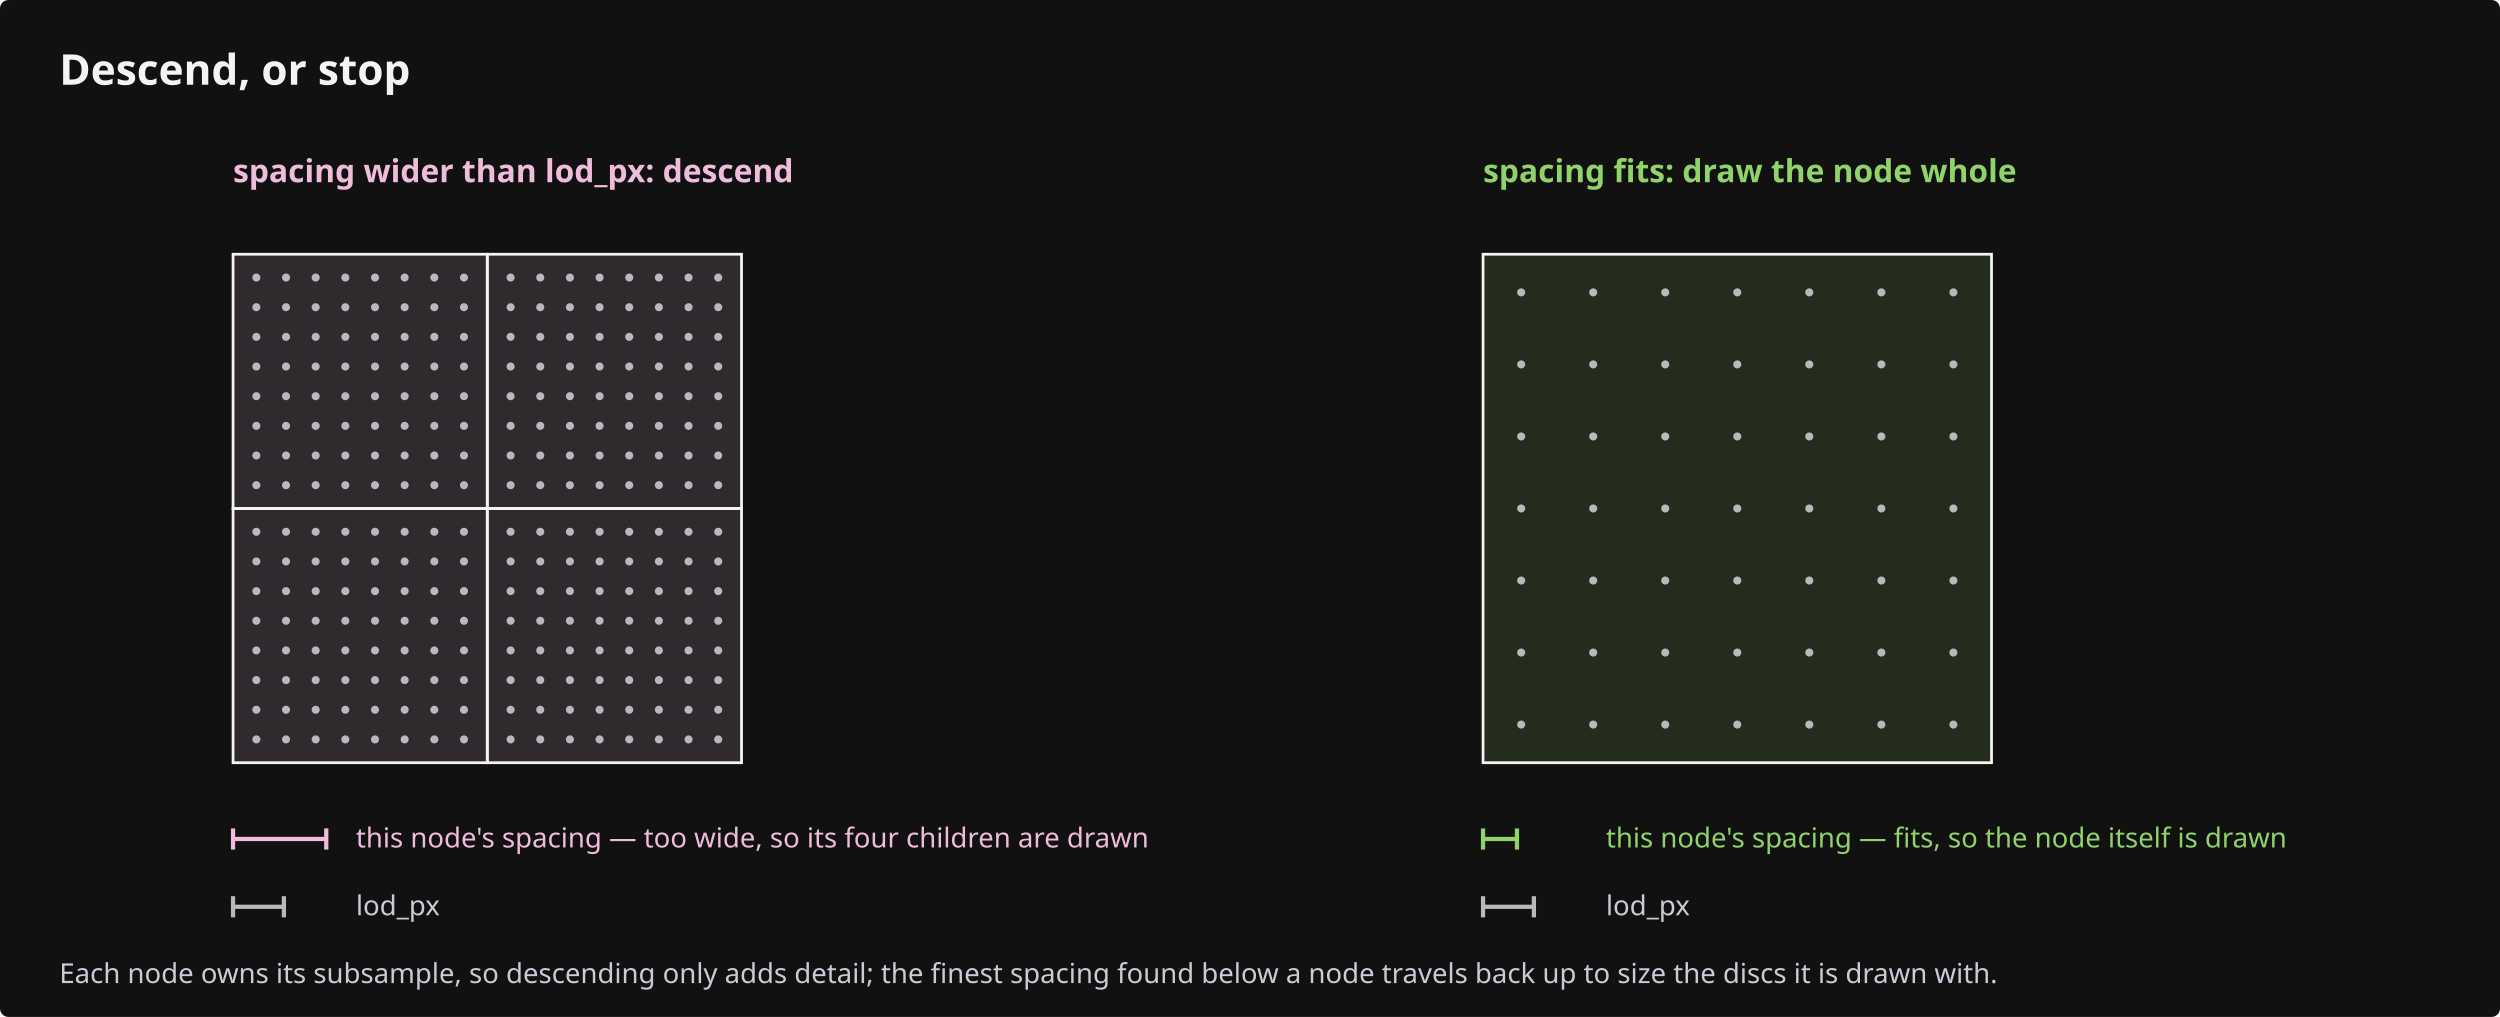
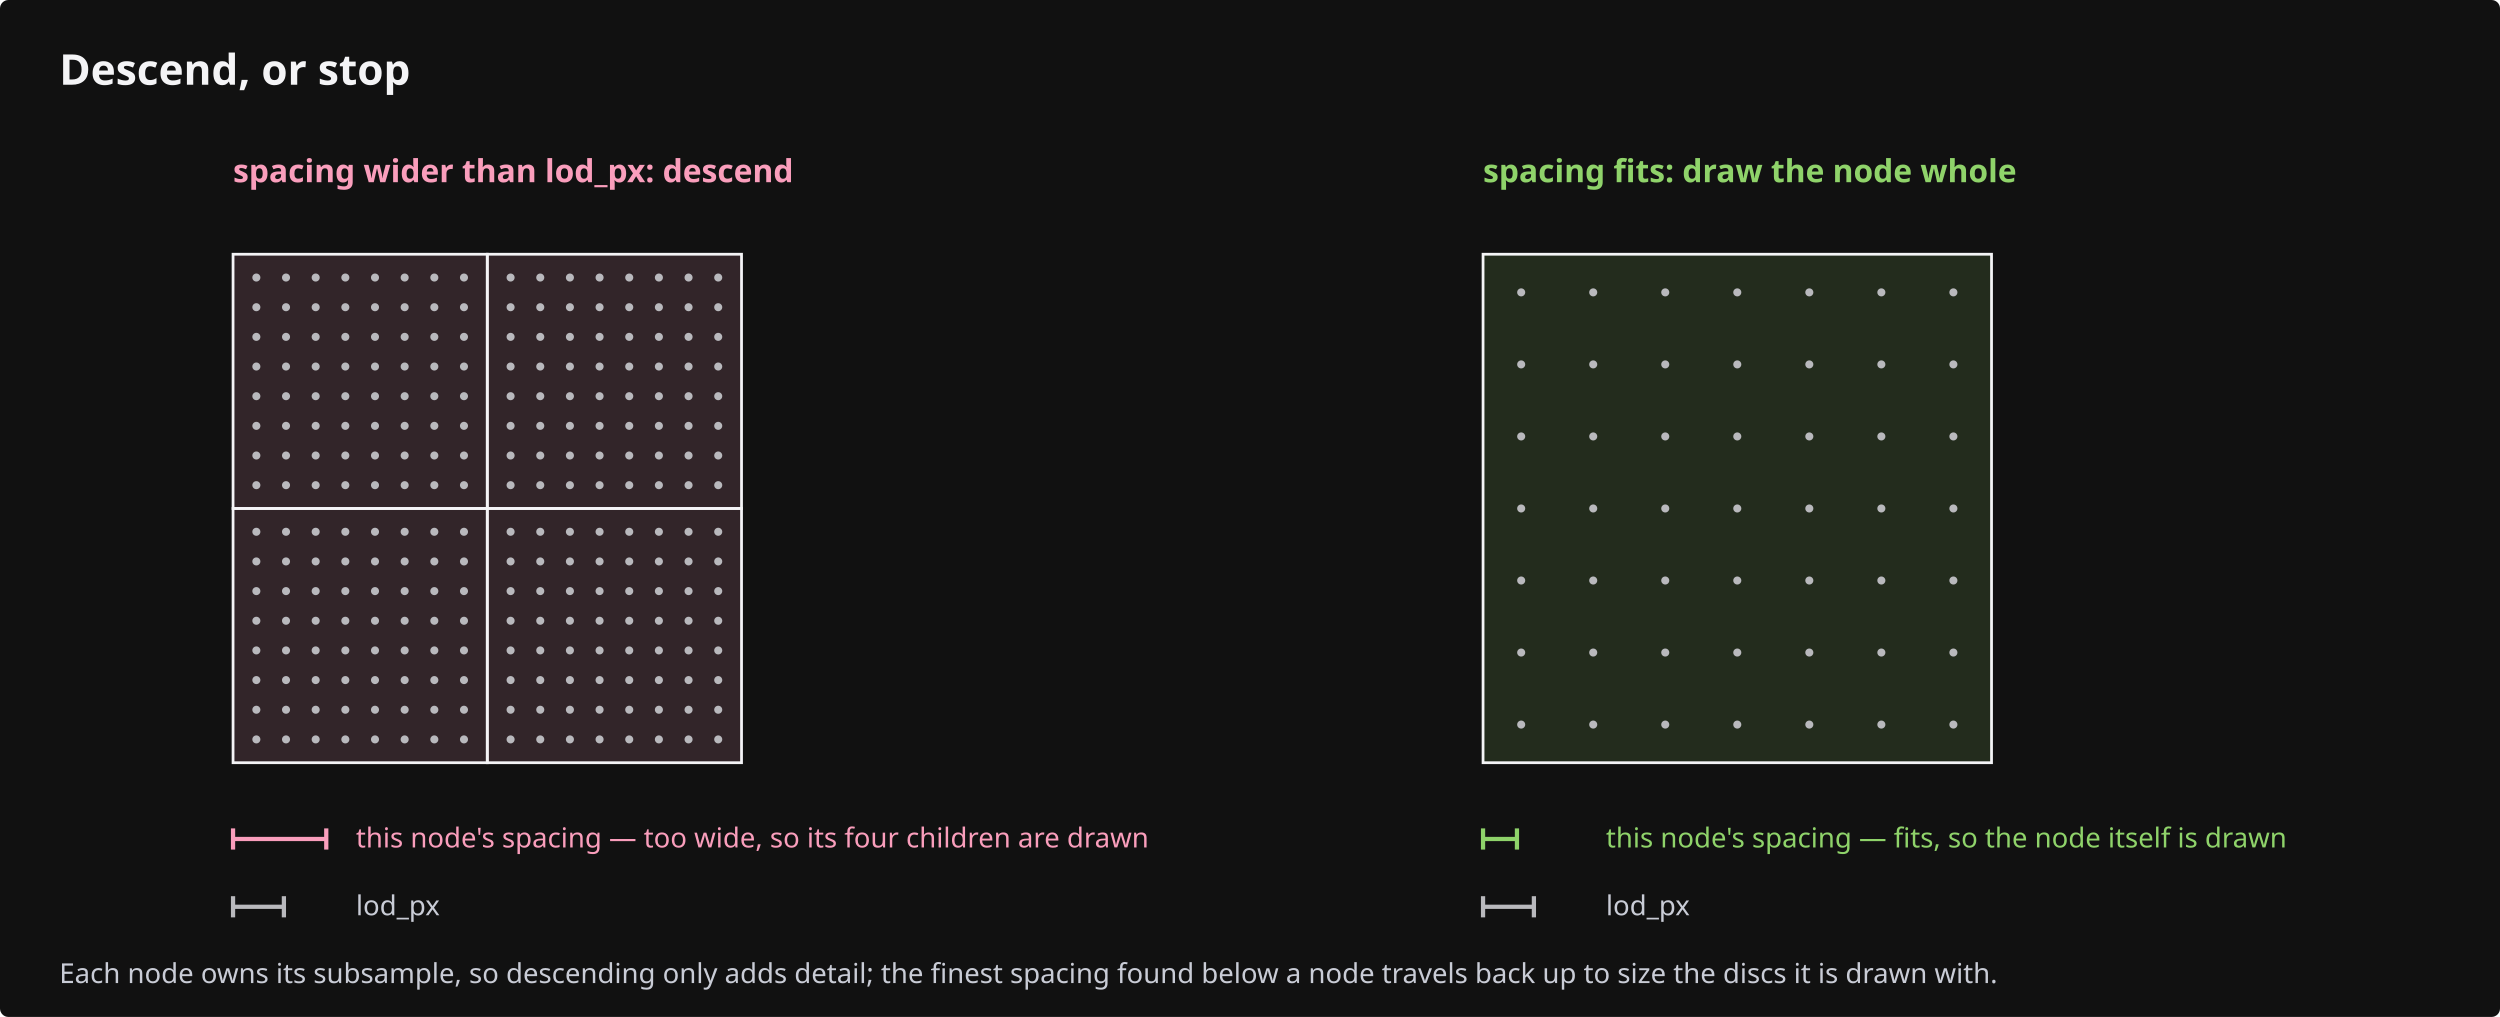
<svg xmlns="http://www.w3.org/2000/svg" viewBox="0 0 1180 480" role="img" aria-labelledby="t d">
  <defs>
    <marker id="a" markerWidth="9" markerHeight="9" refX="7" refY="3" orient="auto">
      <path d="M0,0 L7,3 L0,6" fill="#e4e4e7" />
    </marker>
  </defs>
  <style>text{font-family:system-ui,sans-serif;fill:#f4f4f6;font-size:13px}.h{font-size:20px;font-weight:700}.l{font-size:15px;font-weight:650}.s{font-size:13px;fill:#c9ccd6}.m{font-family:"DejaVu Sans Mono","Liberation Mono",monospace;font-size:12.5px;fill:#f4f4f6}.ar{fill:none;stroke:#e4e4e7;stroke-width:1.6;marker-end:url(#a)}.dash{fill:none;stroke:#e07a26;stroke-width:1.8;stroke-dasharray:7 5}</style>
  <rect width="100%" height="100%" rx="4" fill="#111111" />
  <text class="h" xml:space="preserve" x="28.0" y="40.0" textLength="165.5" lengthAdjust="spacingAndGlyphs">Descend, or stop</text>
-   <text class="l" xml:space="preserve" x="110.0" y="86.0" style="fill:#f0bcdb" textLength="264.3" lengthAdjust="spacingAndGlyphs">spacing wider than lod_px: descend</text>
-   <rect x="110.0" y="120.0" width="120.0" height="120.0" fill="#f0bcdb" fill-opacity="0.14" stroke="#f4f4f6" stroke-width="1.3" />
+   <text class="l" xml:space="preserve" x="110.0" y="86.0" style="fill:#fa9ebc" textLength="264.3" lengthAdjust="spacingAndGlyphs">spacing wider than lod_px: descend</text>
+   <rect x="110.0" y="120.0" width="120.0" height="120.0" fill="#fa9ebc" fill-opacity="0.14" stroke="#f4f4f6" stroke-width="1.3" />
  <circle cx="121.0" cy="131.0" r="1.9" fill="#b9b9bd" />
  <circle cx="121.0" cy="145.0" r="1.9" fill="#b9b9bd" />
  <circle cx="121.0" cy="159.0" r="1.9" fill="#b9b9bd" />
  <circle cx="121.0" cy="173.0" r="1.9" fill="#b9b9bd" />
  <circle cx="121.0" cy="187.0" r="1.9" fill="#b9b9bd" />
  <circle cx="121.0" cy="201.0" r="1.9" fill="#b9b9bd" />
  <circle cx="121.0" cy="215.0" r="1.9" fill="#b9b9bd" />
  <circle cx="121.0" cy="229.0" r="1.9" fill="#b9b9bd" />
  <circle cx="135.0" cy="131.0" r="1.9" fill="#b9b9bd" />
  <circle cx="135.0" cy="145.0" r="1.9" fill="#b9b9bd" />
  <circle cx="135.0" cy="159.0" r="1.9" fill="#b9b9bd" />
  <circle cx="135.0" cy="173.0" r="1.9" fill="#b9b9bd" />
  <circle cx="135.0" cy="187.0" r="1.9" fill="#b9b9bd" />
  <circle cx="135.0" cy="201.0" r="1.9" fill="#b9b9bd" />
  <circle cx="135.0" cy="215.0" r="1.9" fill="#b9b9bd" />
  <circle cx="135.0" cy="229.0" r="1.9" fill="#b9b9bd" />
  <circle cx="149.0" cy="131.0" r="1.9" fill="#b9b9bd" />
  <circle cx="149.0" cy="145.0" r="1.9" fill="#b9b9bd" />
  <circle cx="149.0" cy="159.0" r="1.9" fill="#b9b9bd" />
  <circle cx="149.0" cy="173.0" r="1.9" fill="#b9b9bd" />
  <circle cx="149.0" cy="187.0" r="1.9" fill="#b9b9bd" />
  <circle cx="149.0" cy="201.0" r="1.9" fill="#b9b9bd" />
  <circle cx="149.0" cy="215.0" r="1.9" fill="#b9b9bd" />
  <circle cx="149.0" cy="229.0" r="1.9" fill="#b9b9bd" />
  <circle cx="163.0" cy="131.0" r="1.9" fill="#b9b9bd" />
  <circle cx="163.0" cy="145.0" r="1.9" fill="#b9b9bd" />
  <circle cx="163.0" cy="159.0" r="1.9" fill="#b9b9bd" />
  <circle cx="163.0" cy="173.0" r="1.9" fill="#b9b9bd" />
  <circle cx="163.0" cy="187.0" r="1.9" fill="#b9b9bd" />
  <circle cx="163.0" cy="201.0" r="1.9" fill="#b9b9bd" />
  <circle cx="163.0" cy="215.0" r="1.9" fill="#b9b9bd" />
  <circle cx="163.0" cy="229.0" r="1.9" fill="#b9b9bd" />
  <circle cx="177.0" cy="131.0" r="1.9" fill="#b9b9bd" />
  <circle cx="177.0" cy="145.0" r="1.9" fill="#b9b9bd" />
  <circle cx="177.0" cy="159.0" r="1.9" fill="#b9b9bd" />
  <circle cx="177.0" cy="173.0" r="1.9" fill="#b9b9bd" />
  <circle cx="177.0" cy="187.0" r="1.9" fill="#b9b9bd" />
  <circle cx="177.0" cy="201.0" r="1.9" fill="#b9b9bd" />
  <circle cx="177.0" cy="215.0" r="1.9" fill="#b9b9bd" />
  <circle cx="177.0" cy="229.0" r="1.9" fill="#b9b9bd" />
  <circle cx="191.0" cy="131.0" r="1.9" fill="#b9b9bd" />
  <circle cx="191.0" cy="145.0" r="1.9" fill="#b9b9bd" />
  <circle cx="191.0" cy="159.0" r="1.9" fill="#b9b9bd" />
  <circle cx="191.0" cy="173.0" r="1.9" fill="#b9b9bd" />
  <circle cx="191.0" cy="187.0" r="1.9" fill="#b9b9bd" />
  <circle cx="191.0" cy="201.0" r="1.9" fill="#b9b9bd" />
  <circle cx="191.0" cy="215.0" r="1.9" fill="#b9b9bd" />
  <circle cx="191.0" cy="229.0" r="1.9" fill="#b9b9bd" />
  <circle cx="205.0" cy="131.0" r="1.9" fill="#b9b9bd" />
  <circle cx="205.0" cy="145.0" r="1.9" fill="#b9b9bd" />
  <circle cx="205.0" cy="159.0" r="1.9" fill="#b9b9bd" />
  <circle cx="205.0" cy="173.0" r="1.9" fill="#b9b9bd" />
  <circle cx="205.0" cy="187.0" r="1.9" fill="#b9b9bd" />
  <circle cx="205.0" cy="201.0" r="1.9" fill="#b9b9bd" />
  <circle cx="205.0" cy="215.0" r="1.9" fill="#b9b9bd" />
  <circle cx="205.0" cy="229.0" r="1.9" fill="#b9b9bd" />
  <circle cx="219.0" cy="131.0" r="1.9" fill="#b9b9bd" />
  <circle cx="219.0" cy="145.0" r="1.9" fill="#b9b9bd" />
  <circle cx="219.0" cy="159.0" r="1.9" fill="#b9b9bd" />
  <circle cx="219.0" cy="173.0" r="1.9" fill="#b9b9bd" />
  <circle cx="219.0" cy="187.0" r="1.9" fill="#b9b9bd" />
  <circle cx="219.0" cy="201.0" r="1.9" fill="#b9b9bd" />
  <circle cx="219.0" cy="215.0" r="1.9" fill="#b9b9bd" />
  <circle cx="219.0" cy="229.0" r="1.9" fill="#b9b9bd" />
-   <rect x="110.0" y="240.0" width="120.0" height="120.0" fill="#f0bcdb" fill-opacity="0.14" stroke="#f4f4f6" stroke-width="1.3" />
+   <rect x="110.0" y="240.0" width="120.0" height="120.0" fill="#fa9ebc" fill-opacity="0.14" stroke="#f4f4f6" stroke-width="1.3" />
  <circle cx="121.0" cy="251.0" r="1.9" fill="#b9b9bd" />
  <circle cx="121.0" cy="265.0" r="1.9" fill="#b9b9bd" />
  <circle cx="121.0" cy="279.0" r="1.9" fill="#b9b9bd" />
  <circle cx="121.0" cy="293.0" r="1.9" fill="#b9b9bd" />
  <circle cx="121.0" cy="307.0" r="1.9" fill="#b9b9bd" />
  <circle cx="121.0" cy="321.0" r="1.9" fill="#b9b9bd" />
  <circle cx="121.0" cy="335.0" r="1.9" fill="#b9b9bd" />
  <circle cx="121.0" cy="349.0" r="1.9" fill="#b9b9bd" />
  <circle cx="135.0" cy="251.0" r="1.9" fill="#b9b9bd" />
  <circle cx="135.0" cy="265.0" r="1.9" fill="#b9b9bd" />
  <circle cx="135.0" cy="279.0" r="1.9" fill="#b9b9bd" />
  <circle cx="135.0" cy="293.0" r="1.9" fill="#b9b9bd" />
  <circle cx="135.0" cy="307.0" r="1.9" fill="#b9b9bd" />
  <circle cx="135.0" cy="321.0" r="1.9" fill="#b9b9bd" />
  <circle cx="135.0" cy="335.0" r="1.9" fill="#b9b9bd" />
  <circle cx="135.0" cy="349.0" r="1.9" fill="#b9b9bd" />
  <circle cx="149.0" cy="251.0" r="1.9" fill="#b9b9bd" />
  <circle cx="149.0" cy="265.0" r="1.9" fill="#b9b9bd" />
  <circle cx="149.0" cy="279.0" r="1.9" fill="#b9b9bd" />
  <circle cx="149.0" cy="293.0" r="1.9" fill="#b9b9bd" />
  <circle cx="149.0" cy="307.0" r="1.9" fill="#b9b9bd" />
  <circle cx="149.0" cy="321.0" r="1.9" fill="#b9b9bd" />
  <circle cx="149.0" cy="335.0" r="1.9" fill="#b9b9bd" />
  <circle cx="149.0" cy="349.0" r="1.9" fill="#b9b9bd" />
  <circle cx="163.0" cy="251.0" r="1.9" fill="#b9b9bd" />
  <circle cx="163.0" cy="265.0" r="1.9" fill="#b9b9bd" />
  <circle cx="163.0" cy="279.0" r="1.9" fill="#b9b9bd" />
  <circle cx="163.0" cy="293.0" r="1.9" fill="#b9b9bd" />
  <circle cx="163.0" cy="307.0" r="1.9" fill="#b9b9bd" />
  <circle cx="163.0" cy="321.0" r="1.9" fill="#b9b9bd" />
  <circle cx="163.0" cy="335.0" r="1.9" fill="#b9b9bd" />
  <circle cx="163.0" cy="349.0" r="1.9" fill="#b9b9bd" />
  <circle cx="177.0" cy="251.0" r="1.9" fill="#b9b9bd" />
  <circle cx="177.0" cy="265.0" r="1.9" fill="#b9b9bd" />
  <circle cx="177.0" cy="279.0" r="1.9" fill="#b9b9bd" />
  <circle cx="177.0" cy="293.0" r="1.9" fill="#b9b9bd" />
  <circle cx="177.0" cy="307.0" r="1.9" fill="#b9b9bd" />
  <circle cx="177.0" cy="321.0" r="1.9" fill="#b9b9bd" />
  <circle cx="177.0" cy="335.0" r="1.9" fill="#b9b9bd" />
  <circle cx="177.0" cy="349.0" r="1.9" fill="#b9b9bd" />
  <circle cx="191.0" cy="251.0" r="1.9" fill="#b9b9bd" />
  <circle cx="191.0" cy="265.0" r="1.9" fill="#b9b9bd" />
  <circle cx="191.0" cy="279.0" r="1.9" fill="#b9b9bd" />
  <circle cx="191.0" cy="293.0" r="1.9" fill="#b9b9bd" />
  <circle cx="191.0" cy="307.0" r="1.9" fill="#b9b9bd" />
  <circle cx="191.0" cy="321.0" r="1.9" fill="#b9b9bd" />
  <circle cx="191.0" cy="335.0" r="1.9" fill="#b9b9bd" />
  <circle cx="191.0" cy="349.0" r="1.9" fill="#b9b9bd" />
  <circle cx="205.0" cy="251.0" r="1.9" fill="#b9b9bd" />
  <circle cx="205.0" cy="265.0" r="1.9" fill="#b9b9bd" />
  <circle cx="205.0" cy="279.0" r="1.9" fill="#b9b9bd" />
  <circle cx="205.0" cy="293.0" r="1.9" fill="#b9b9bd" />
  <circle cx="205.0" cy="307.0" r="1.9" fill="#b9b9bd" />
  <circle cx="205.0" cy="321.0" r="1.9" fill="#b9b9bd" />
  <circle cx="205.0" cy="335.0" r="1.9" fill="#b9b9bd" />
  <circle cx="205.0" cy="349.0" r="1.9" fill="#b9b9bd" />
  <circle cx="219.0" cy="251.0" r="1.9" fill="#b9b9bd" />
  <circle cx="219.0" cy="265.0" r="1.9" fill="#b9b9bd" />
  <circle cx="219.0" cy="279.0" r="1.9" fill="#b9b9bd" />
  <circle cx="219.0" cy="293.0" r="1.9" fill="#b9b9bd" />
  <circle cx="219.0" cy="307.0" r="1.9" fill="#b9b9bd" />
  <circle cx="219.0" cy="321.0" r="1.9" fill="#b9b9bd" />
  <circle cx="219.0" cy="335.0" r="1.9" fill="#b9b9bd" />
  <circle cx="219.0" cy="349.0" r="1.9" fill="#b9b9bd" />
-   <rect x="230.0" y="120.0" width="120.0" height="120.0" fill="#f0bcdb" fill-opacity="0.14" stroke="#f4f4f6" stroke-width="1.3" />
+   <rect x="230.0" y="120.0" width="120.0" height="120.0" fill="#fa9ebc" fill-opacity="0.14" stroke="#f4f4f6" stroke-width="1.3" />
  <circle cx="241.0" cy="131.0" r="1.9" fill="#b9b9bd" />
  <circle cx="241.0" cy="145.0" r="1.9" fill="#b9b9bd" />
  <circle cx="241.0" cy="159.0" r="1.9" fill="#b9b9bd" />
  <circle cx="241.0" cy="173.0" r="1.9" fill="#b9b9bd" />
  <circle cx="241.0" cy="187.0" r="1.9" fill="#b9b9bd" />
  <circle cx="241.0" cy="201.0" r="1.9" fill="#b9b9bd" />
  <circle cx="241.0" cy="215.0" r="1.9" fill="#b9b9bd" />
  <circle cx="241.0" cy="229.0" r="1.9" fill="#b9b9bd" />
  <circle cx="255.0" cy="131.0" r="1.9" fill="#b9b9bd" />
  <circle cx="255.0" cy="145.0" r="1.9" fill="#b9b9bd" />
  <circle cx="255.0" cy="159.0" r="1.9" fill="#b9b9bd" />
  <circle cx="255.0" cy="173.0" r="1.9" fill="#b9b9bd" />
  <circle cx="255.0" cy="187.0" r="1.9" fill="#b9b9bd" />
  <circle cx="255.0" cy="201.0" r="1.9" fill="#b9b9bd" />
  <circle cx="255.0" cy="215.0" r="1.9" fill="#b9b9bd" />
  <circle cx="255.0" cy="229.0" r="1.9" fill="#b9b9bd" />
  <circle cx="269.0" cy="131.0" r="1.9" fill="#b9b9bd" />
  <circle cx="269.0" cy="145.0" r="1.9" fill="#b9b9bd" />
  <circle cx="269.0" cy="159.0" r="1.9" fill="#b9b9bd" />
  <circle cx="269.0" cy="173.0" r="1.9" fill="#b9b9bd" />
  <circle cx="269.0" cy="187.0" r="1.9" fill="#b9b9bd" />
  <circle cx="269.0" cy="201.0" r="1.9" fill="#b9b9bd" />
  <circle cx="269.0" cy="215.0" r="1.9" fill="#b9b9bd" />
  <circle cx="269.0" cy="229.0" r="1.9" fill="#b9b9bd" />
  <circle cx="283.0" cy="131.0" r="1.9" fill="#b9b9bd" />
  <circle cx="283.0" cy="145.0" r="1.9" fill="#b9b9bd" />
  <circle cx="283.0" cy="159.0" r="1.9" fill="#b9b9bd" />
  <circle cx="283.0" cy="173.0" r="1.9" fill="#b9b9bd" />
  <circle cx="283.0" cy="187.0" r="1.9" fill="#b9b9bd" />
  <circle cx="283.0" cy="201.0" r="1.9" fill="#b9b9bd" />
  <circle cx="283.0" cy="215.0" r="1.9" fill="#b9b9bd" />
  <circle cx="283.0" cy="229.0" r="1.9" fill="#b9b9bd" />
  <circle cx="297.0" cy="131.0" r="1.9" fill="#b9b9bd" />
  <circle cx="297.0" cy="145.0" r="1.9" fill="#b9b9bd" />
  <circle cx="297.0" cy="159.0" r="1.9" fill="#b9b9bd" />
  <circle cx="297.0" cy="173.0" r="1.9" fill="#b9b9bd" />
  <circle cx="297.0" cy="187.0" r="1.9" fill="#b9b9bd" />
  <circle cx="297.0" cy="201.0" r="1.9" fill="#b9b9bd" />
  <circle cx="297.0" cy="215.0" r="1.9" fill="#b9b9bd" />
  <circle cx="297.0" cy="229.0" r="1.9" fill="#b9b9bd" />
  <circle cx="311.0" cy="131.0" r="1.9" fill="#b9b9bd" />
  <circle cx="311.0" cy="145.0" r="1.9" fill="#b9b9bd" />
  <circle cx="311.0" cy="159.0" r="1.9" fill="#b9b9bd" />
  <circle cx="311.0" cy="173.0" r="1.9" fill="#b9b9bd" />
  <circle cx="311.0" cy="187.0" r="1.9" fill="#b9b9bd" />
  <circle cx="311.0" cy="201.0" r="1.9" fill="#b9b9bd" />
  <circle cx="311.0" cy="215.0" r="1.9" fill="#b9b9bd" />
  <circle cx="311.0" cy="229.0" r="1.9" fill="#b9b9bd" />
  <circle cx="325.0" cy="131.0" r="1.9" fill="#b9b9bd" />
  <circle cx="325.0" cy="145.0" r="1.9" fill="#b9b9bd" />
  <circle cx="325.0" cy="159.0" r="1.9" fill="#b9b9bd" />
  <circle cx="325.0" cy="173.0" r="1.9" fill="#b9b9bd" />
  <circle cx="325.0" cy="187.0" r="1.9" fill="#b9b9bd" />
  <circle cx="325.0" cy="201.0" r="1.9" fill="#b9b9bd" />
  <circle cx="325.0" cy="215.0" r="1.9" fill="#b9b9bd" />
  <circle cx="325.0" cy="229.0" r="1.9" fill="#b9b9bd" />
  <circle cx="339.0" cy="131.0" r="1.9" fill="#b9b9bd" />
  <circle cx="339.0" cy="145.0" r="1.9" fill="#b9b9bd" />
  <circle cx="339.0" cy="159.0" r="1.9" fill="#b9b9bd" />
  <circle cx="339.0" cy="173.0" r="1.9" fill="#b9b9bd" />
  <circle cx="339.0" cy="187.0" r="1.9" fill="#b9b9bd" />
  <circle cx="339.0" cy="201.0" r="1.9" fill="#b9b9bd" />
  <circle cx="339.0" cy="215.0" r="1.9" fill="#b9b9bd" />
  <circle cx="339.0" cy="229.0" r="1.9" fill="#b9b9bd" />
-   <rect x="230.0" y="240.0" width="120.0" height="120.0" fill="#f0bcdb" fill-opacity="0.14" stroke="#f4f4f6" stroke-width="1.3" />
+   <rect x="230.0" y="240.0" width="120.0" height="120.0" fill="#fa9ebc" fill-opacity="0.14" stroke="#f4f4f6" stroke-width="1.3" />
  <circle cx="241.0" cy="251.0" r="1.9" fill="#b9b9bd" />
  <circle cx="241.0" cy="265.0" r="1.9" fill="#b9b9bd" />
  <circle cx="241.0" cy="279.0" r="1.9" fill="#b9b9bd" />
  <circle cx="241.0" cy="293.0" r="1.9" fill="#b9b9bd" />
  <circle cx="241.0" cy="307.0" r="1.9" fill="#b9b9bd" />
  <circle cx="241.0" cy="321.0" r="1.9" fill="#b9b9bd" />
  <circle cx="241.0" cy="335.0" r="1.9" fill="#b9b9bd" />
  <circle cx="241.0" cy="349.0" r="1.9" fill="#b9b9bd" />
  <circle cx="255.0" cy="251.0" r="1.9" fill="#b9b9bd" />
  <circle cx="255.0" cy="265.0" r="1.9" fill="#b9b9bd" />
  <circle cx="255.0" cy="279.0" r="1.9" fill="#b9b9bd" />
  <circle cx="255.0" cy="293.0" r="1.9" fill="#b9b9bd" />
  <circle cx="255.0" cy="307.0" r="1.9" fill="#b9b9bd" />
  <circle cx="255.0" cy="321.0" r="1.9" fill="#b9b9bd" />
  <circle cx="255.0" cy="335.0" r="1.9" fill="#b9b9bd" />
  <circle cx="255.0" cy="349.0" r="1.9" fill="#b9b9bd" />
  <circle cx="269.0" cy="251.0" r="1.9" fill="#b9b9bd" />
  <circle cx="269.0" cy="265.0" r="1.9" fill="#b9b9bd" />
  <circle cx="269.0" cy="279.0" r="1.9" fill="#b9b9bd" />
  <circle cx="269.0" cy="293.0" r="1.9" fill="#b9b9bd" />
  <circle cx="269.0" cy="307.0" r="1.9" fill="#b9b9bd" />
  <circle cx="269.0" cy="321.0" r="1.9" fill="#b9b9bd" />
  <circle cx="269.0" cy="335.0" r="1.9" fill="#b9b9bd" />
  <circle cx="269.0" cy="349.0" r="1.9" fill="#b9b9bd" />
  <circle cx="283.0" cy="251.0" r="1.9" fill="#b9b9bd" />
  <circle cx="283.0" cy="265.0" r="1.9" fill="#b9b9bd" />
  <circle cx="283.0" cy="279.0" r="1.9" fill="#b9b9bd" />
  <circle cx="283.0" cy="293.0" r="1.9" fill="#b9b9bd" />
  <circle cx="283.0" cy="307.0" r="1.9" fill="#b9b9bd" />
  <circle cx="283.0" cy="321.0" r="1.9" fill="#b9b9bd" />
  <circle cx="283.0" cy="335.0" r="1.9" fill="#b9b9bd" />
  <circle cx="283.0" cy="349.0" r="1.9" fill="#b9b9bd" />
  <circle cx="297.0" cy="251.0" r="1.9" fill="#b9b9bd" />
  <circle cx="297.0" cy="265.0" r="1.9" fill="#b9b9bd" />
  <circle cx="297.0" cy="279.0" r="1.9" fill="#b9b9bd" />
  <circle cx="297.0" cy="293.0" r="1.9" fill="#b9b9bd" />
  <circle cx="297.0" cy="307.0" r="1.9" fill="#b9b9bd" />
  <circle cx="297.0" cy="321.0" r="1.9" fill="#b9b9bd" />
  <circle cx="297.0" cy="335.0" r="1.9" fill="#b9b9bd" />
  <circle cx="297.0" cy="349.0" r="1.9" fill="#b9b9bd" />
  <circle cx="311.0" cy="251.0" r="1.9" fill="#b9b9bd" />
  <circle cx="311.0" cy="265.0" r="1.9" fill="#b9b9bd" />
  <circle cx="311.0" cy="279.0" r="1.9" fill="#b9b9bd" />
  <circle cx="311.0" cy="293.0" r="1.9" fill="#b9b9bd" />
  <circle cx="311.0" cy="307.0" r="1.9" fill="#b9b9bd" />
  <circle cx="311.0" cy="321.0" r="1.9" fill="#b9b9bd" />
  <circle cx="311.0" cy="335.0" r="1.9" fill="#b9b9bd" />
  <circle cx="311.0" cy="349.0" r="1.9" fill="#b9b9bd" />
  <circle cx="325.0" cy="251.0" r="1.9" fill="#b9b9bd" />
  <circle cx="325.0" cy="265.0" r="1.9" fill="#b9b9bd" />
  <circle cx="325.0" cy="279.0" r="1.9" fill="#b9b9bd" />
  <circle cx="325.0" cy="293.0" r="1.9" fill="#b9b9bd" />
  <circle cx="325.0" cy="307.0" r="1.9" fill="#b9b9bd" />
  <circle cx="325.0" cy="321.0" r="1.9" fill="#b9b9bd" />
  <circle cx="325.0" cy="335.0" r="1.9" fill="#b9b9bd" />
  <circle cx="325.0" cy="349.0" r="1.9" fill="#b9b9bd" />
  <circle cx="339.0" cy="251.0" r="1.9" fill="#b9b9bd" />
  <circle cx="339.0" cy="265.0" r="1.9" fill="#b9b9bd" />
  <circle cx="339.0" cy="279.0" r="1.9" fill="#b9b9bd" />
  <circle cx="339.0" cy="293.0" r="1.9" fill="#b9b9bd" />
  <circle cx="339.0" cy="307.0" r="1.9" fill="#b9b9bd" />
  <circle cx="339.0" cy="321.0" r="1.9" fill="#b9b9bd" />
  <circle cx="339.0" cy="335.0" r="1.9" fill="#b9b9bd" />
  <circle cx="339.0" cy="349.0" r="1.9" fill="#b9b9bd" />
-   <line x1="110.0" y1="396.0" x2="154.0" y2="396.0" stroke="#f0bcdb" stroke-width="2" />
-   <line x1="110.0" y1="391.0" x2="110.0" y2="401.0" stroke="#f0bcdb" stroke-width="2" />
-   <line x1="154.0" y1="391.0" x2="154.0" y2="401.0" stroke="#f0bcdb" stroke-width="2" />
-   <text class="s" xml:space="preserve" x="168.0" y="400.0" style="fill:#f0bcdb" textLength="373.6" lengthAdjust="spacingAndGlyphs">this node's spacing — too wide, so its four children are drawn</text>
+   <line x1="110.0" y1="396.0" x2="154.0" y2="396.0" stroke="#fa9ebc" stroke-width="2" />
+   <line x1="110.0" y1="391.0" x2="110.0" y2="401.0" stroke="#fa9ebc" stroke-width="2" />
+   <line x1="154.0" y1="391.0" x2="154.0" y2="401.0" stroke="#fa9ebc" stroke-width="2" />
+   <text class="s" xml:space="preserve" x="168.0" y="400.0" style="fill:#fa9ebc" textLength="373.6" lengthAdjust="spacingAndGlyphs">this node's spacing — too wide, so its four children are drawn</text>
  <line x1="110.0" y1="428.0" x2="134.0" y2="428.0" stroke="#b9b9bd" stroke-width="2" />
  <line x1="110.0" y1="423.0" x2="110.0" y2="433.0" stroke="#b9b9bd" stroke-width="2" />
  <line x1="134.0" y1="423.0" x2="134.0" y2="433.0" stroke="#b9b9bd" stroke-width="2" />
  <text class="s" xml:space="preserve" x="168.0" y="432.0" textLength="40.2" lengthAdjust="spacingAndGlyphs">lod_px</text>
  <text class="l" xml:space="preserve" x="700.0" y="86.0" style="fill:#8fd36a" textLength="251.8" lengthAdjust="spacingAndGlyphs">spacing fits: draw the node whole</text>
  <rect x="700.0" y="120.0" width="240.0" height="240.0" fill="#8fd36a" fill-opacity="0.14" stroke="#f4f4f6" stroke-width="1.3" />
  <circle cx="718.0" cy="138.0" r="1.9" fill="#b9b9bd" />
  <circle cx="718.0" cy="172.0" r="1.9" fill="#b9b9bd" />
  <circle cx="718.0" cy="206.0" r="1.9" fill="#b9b9bd" />
  <circle cx="718.0" cy="240.0" r="1.9" fill="#b9b9bd" />
  <circle cx="718.0" cy="274.0" r="1.9" fill="#b9b9bd" />
  <circle cx="718.0" cy="308.0" r="1.9" fill="#b9b9bd" />
  <circle cx="718.0" cy="342.0" r="1.9" fill="#b9b9bd" />
  <circle cx="752.0" cy="138.0" r="1.9" fill="#b9b9bd" />
  <circle cx="752.0" cy="172.0" r="1.9" fill="#b9b9bd" />
  <circle cx="752.0" cy="206.0" r="1.9" fill="#b9b9bd" />
  <circle cx="752.0" cy="240.0" r="1.9" fill="#b9b9bd" />
  <circle cx="752.0" cy="274.0" r="1.9" fill="#b9b9bd" />
  <circle cx="752.0" cy="308.0" r="1.9" fill="#b9b9bd" />
  <circle cx="752.0" cy="342.0" r="1.9" fill="#b9b9bd" />
  <circle cx="786.0" cy="138.0" r="1.9" fill="#b9b9bd" />
  <circle cx="786.0" cy="172.0" r="1.9" fill="#b9b9bd" />
  <circle cx="786.0" cy="206.0" r="1.9" fill="#b9b9bd" />
  <circle cx="786.0" cy="240.0" r="1.9" fill="#b9b9bd" />
  <circle cx="786.0" cy="274.0" r="1.9" fill="#b9b9bd" />
  <circle cx="786.0" cy="308.0" r="1.9" fill="#b9b9bd" />
  <circle cx="786.0" cy="342.0" r="1.9" fill="#b9b9bd" />
  <circle cx="820.0" cy="138.0" r="1.9" fill="#b9b9bd" />
  <circle cx="820.0" cy="172.0" r="1.9" fill="#b9b9bd" />
  <circle cx="820.0" cy="206.0" r="1.9" fill="#b9b9bd" />
  <circle cx="820.0" cy="240.0" r="1.9" fill="#b9b9bd" />
  <circle cx="820.0" cy="274.0" r="1.9" fill="#b9b9bd" />
  <circle cx="820.0" cy="308.0" r="1.9" fill="#b9b9bd" />
  <circle cx="820.0" cy="342.0" r="1.9" fill="#b9b9bd" />
  <circle cx="854.0" cy="138.0" r="1.9" fill="#b9b9bd" />
  <circle cx="854.0" cy="172.0" r="1.9" fill="#b9b9bd" />
  <circle cx="854.0" cy="206.0" r="1.9" fill="#b9b9bd" />
  <circle cx="854.0" cy="240.0" r="1.9" fill="#b9b9bd" />
  <circle cx="854.0" cy="274.0" r="1.9" fill="#b9b9bd" />
  <circle cx="854.0" cy="308.0" r="1.9" fill="#b9b9bd" />
  <circle cx="854.0" cy="342.0" r="1.9" fill="#b9b9bd" />
  <circle cx="888.0" cy="138.0" r="1.9" fill="#b9b9bd" />
  <circle cx="888.0" cy="172.0" r="1.9" fill="#b9b9bd" />
  <circle cx="888.0" cy="206.0" r="1.9" fill="#b9b9bd" />
  <circle cx="888.0" cy="240.0" r="1.9" fill="#b9b9bd" />
  <circle cx="888.0" cy="274.0" r="1.9" fill="#b9b9bd" />
  <circle cx="888.0" cy="308.0" r="1.9" fill="#b9b9bd" />
  <circle cx="888.0" cy="342.0" r="1.9" fill="#b9b9bd" />
  <circle cx="922.0" cy="138.0" r="1.9" fill="#b9b9bd" />
  <circle cx="922.0" cy="172.0" r="1.9" fill="#b9b9bd" />
  <circle cx="922.0" cy="206.0" r="1.9" fill="#b9b9bd" />
  <circle cx="922.0" cy="240.0" r="1.9" fill="#b9b9bd" />
  <circle cx="922.0" cy="274.0" r="1.9" fill="#b9b9bd" />
  <circle cx="922.0" cy="308.0" r="1.9" fill="#b9b9bd" />
  <circle cx="922.0" cy="342.0" r="1.9" fill="#b9b9bd" />
  <line x1="700.0" y1="396.0" x2="716.0" y2="396.0" stroke="#8fd36a" stroke-width="2" />
  <line x1="700.0" y1="391.0" x2="700.0" y2="401.0" stroke="#8fd36a" stroke-width="2" />
  <line x1="716.0" y1="391.0" x2="716.0" y2="401.0" stroke="#8fd36a" stroke-width="2" />
  <text class="s" xml:space="preserve" x="758.0" y="400.0" style="fill:#8fd36a" textLength="320.8" lengthAdjust="spacingAndGlyphs">this node's spacing — fits, so the node itself is drawn</text>
  <line x1="700.0" y1="428.0" x2="724.0" y2="428.0" stroke="#b9b9bd" stroke-width="2" />
  <line x1="700.0" y1="423.0" x2="700.0" y2="433.0" stroke="#b9b9bd" stroke-width="2" />
  <line x1="724.0" y1="423.0" x2="724.0" y2="433.0" stroke="#b9b9bd" stroke-width="2" />
  <text class="s" xml:space="preserve" x="758.0" y="432.0" textLength="40.2" lengthAdjust="spacingAndGlyphs">lod_px</text>
  <text class="s" xml:space="preserve" x="28.0" y="464.0" textLength="913.3" lengthAdjust="spacingAndGlyphs">Each node owns its subsample, so descending only adds detail; the finest spacing found below a node travels back up to size the discs it is drawn with.</text>
</svg>
